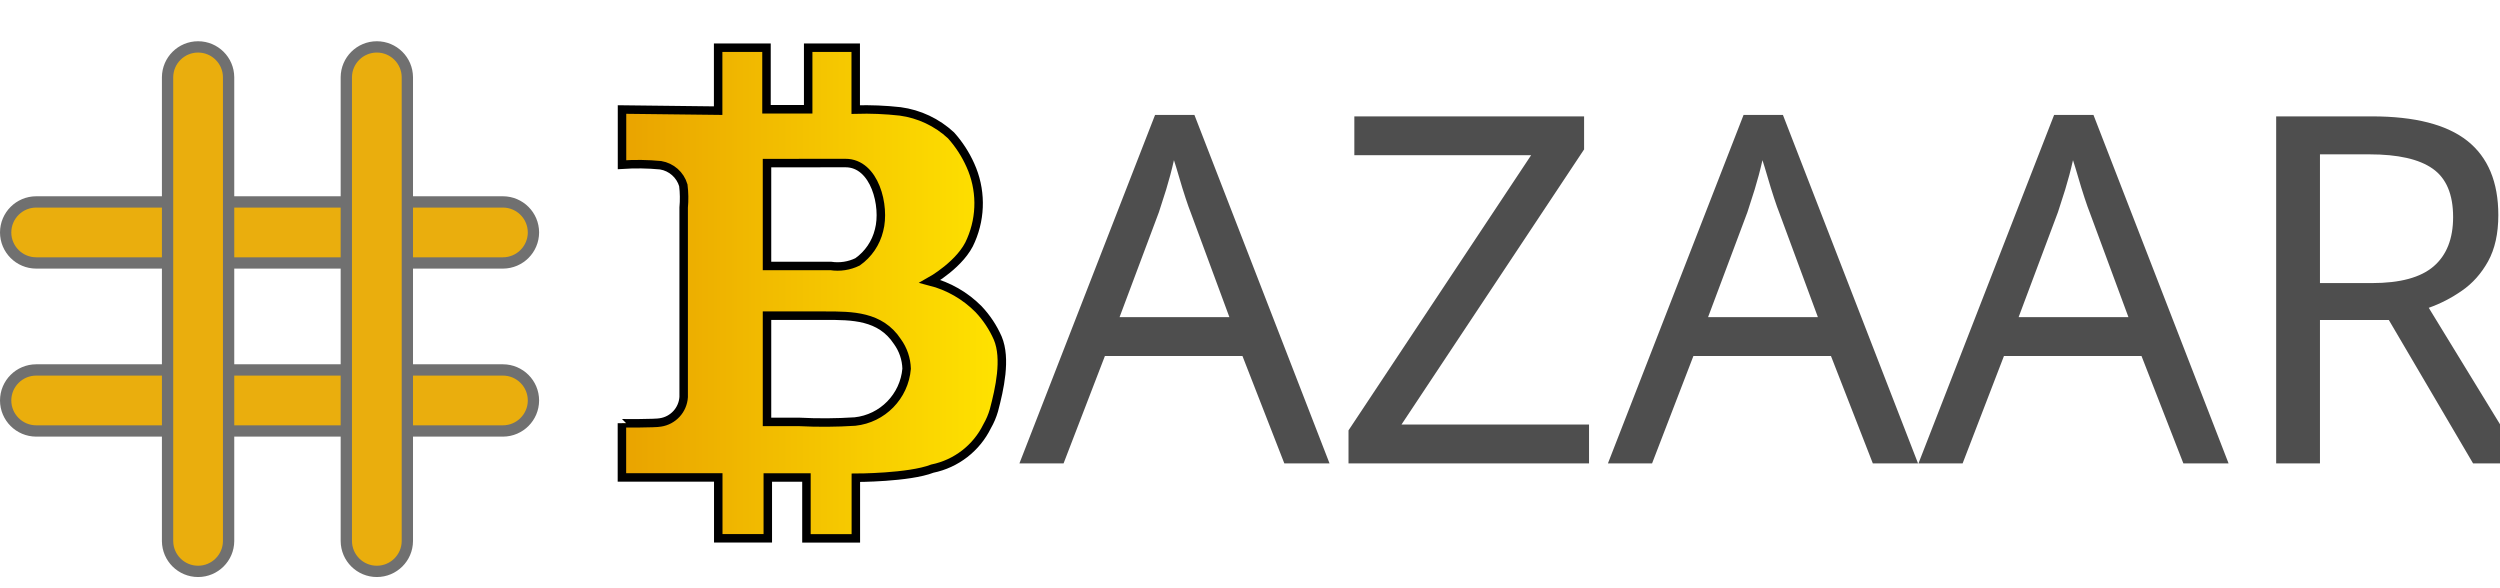
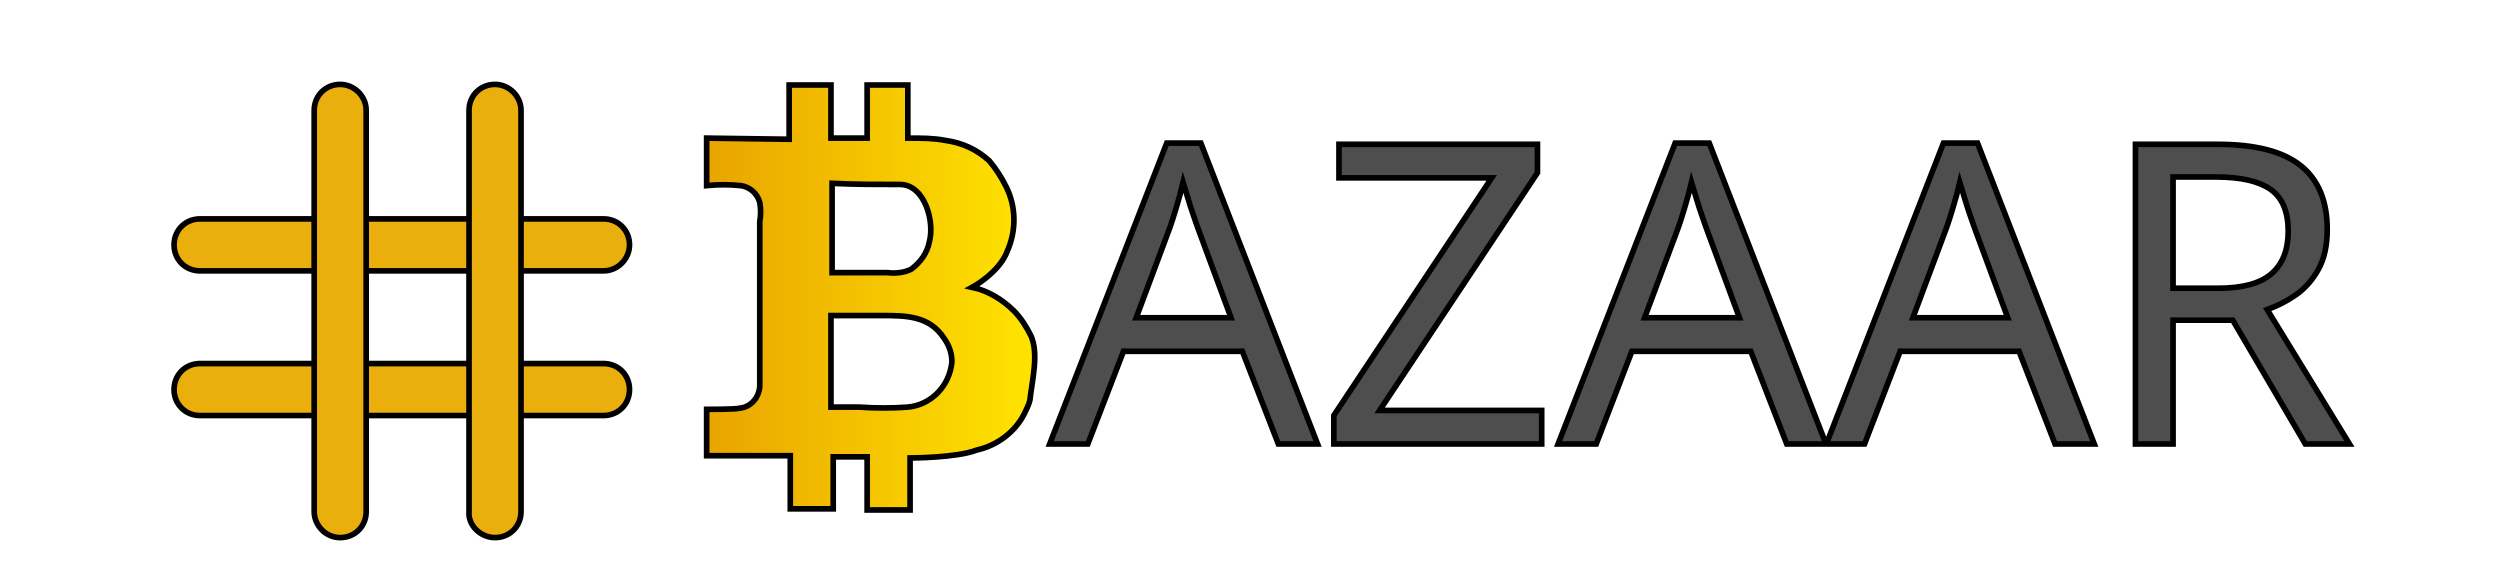
- <svg xmlns="http://www.w3.org/2000/svg" viewBox="0 0 221.198 52">
-   <defs>
-     <style>
-       .cls-1 {
-         fill: #eaae0d;
-         stroke: #707070;
-       }
- 
-       .cls-2 {
-         stroke: #000;
-         stroke-miterlimit: 10;
-         stroke-width: 0.75px;
-         fill: url(#linear-gradient);
-       }
- 
-       .cls-3 {
-         fill: #4e4e4e;
-         stroke: rgba(0,0,0,0);
-         font-size: 43px;
-         font-family: RobotoMonoForPowerline-Medium, Roboto Mono Medium for Powerline;
-         font-weight: 500;
-       }
-     </style>
-     <linearGradient id="linear-gradient" y1="0.5" x2="1" y2="0.5" gradientUnits="objectBoundingBox">
-       <stop offset="0" stop-color="#e9a300" />
-       <stop offset="1" stop-color="#ffe300" />
-     </linearGradient>
-   </defs>
-   <g id="Group_370" data-name="Group 370" transform="translate(-376.5 -1077.033)">
-     <path id="Path_92" data-name="Path 92" class="cls-1" d="M46.7,47.947h0a2.706,2.706,0,0,0-2.7-2.7H2.7a2.706,2.706,0,0,0-2.7,2.7H0a2.706,2.706,0,0,0,2.7,2.7H44.007A2.708,2.708,0,0,0,46.7,47.947Z" transform="translate(377 1049.652)" />
-     <path id="Path_93" data-name="Path 93" class="cls-1" d="M46.7,98.907h0a2.706,2.706,0,0,0-2.7-2.7H2.7a2.706,2.706,0,0,0-2.7,2.7H0a2.706,2.706,0,0,0,2.7,2.7H44.007A2.706,2.706,0,0,0,46.7,98.907Z" transform="translate(377 1013.558)" />
+ <svg xmlns="http://www.w3.org/2000/svg" version="1.1" id="Layer_1" x="0px" y="0px" viewBox="0 0 221.2 52" style="enable-background:new 0 0 221.2 52;" xml:space="preserve">
+   <style type="text/css">
+ 	.st0{fill:#EAAE0D;stroke:#000000;stroke-width:0.5;}
+ 	.st1{fill:url(#Path_91_1_);stroke:#000000;stroke-width:0.5;stroke-miterlimit:10;}
+ 	.st2{fill:#4E4E4E;stroke:#000000;stroke-width:0.5;stroke-miterlimit:10;}
+ 	.st3{font-family:'RobotoMonoForPowerline-Medium';}
+ 	.st4{font-size:37.147px;}
+ </style>
+   <g id="Group_370" transform="translate(-376.5 -1077.033)">
+     <path id="Path_92" class="st0" d="M432.2,1098.7L432.2,1098.7c0-1.3-1-2.3-2.3-2.3h-35.7c-1.3,0-2.3,1-2.3,2.3l0,0   c0,1.3,1,2.3,2.3,2.3h35.7C431.2,1101,432.2,1099.9,432.2,1098.7z" />
+     <path id="Path_93" class="st0" d="M432.2,1111.5L432.2,1111.5c0-1.3-1-2.3-2.3-2.3h-35.7c-1.3,0-2.3,1-2.3,2.3l0,0   c0,1.3,1,2.3,2.3,2.3h35.7C431.2,1113.8,432.2,1112.8,432.2,1111.5z" />
    <g id="Layer_1-2_1_" transform="translate(431.524 1081.254)">
-       <path id="Path_91" data-name="Path 91" class="cls-2" d="M215.116,26.076a8.97,8.97,0,0,0-1.7-2.563,9.291,9.291,0,0,0-4.287-2.459s2.793-1.552,3.626-3.654a8.188,8.188,0,0,0-.06-6.622,10.177,10.177,0,0,0-1.712-2.64,8.235,8.235,0,0,0-4.5-2.123,28.259,28.259,0,0,0-3.934-.161V.38h-4.206V5.827h-3.688V.38h-4.278V5.949l-8.506-.1v4.882a21.179,21.179,0,0,1,3.416.048,2.524,2.524,0,0,1,2.009,1.775,9.236,9.236,0,0,1,.03,1.974V31.288a2.424,2.424,0,0,1-2.063,2.248c-.377.089-3.4.086-3.4.068v4.8h8.524v5.385h4.383V38.409h3.419v5.385h4.371V38.43s4.691,0,6.772-.809a6.944,6.944,0,0,0,4.844-3.746,6.292,6.292,0,0,0,.6-1.409C215.272,30.589,215.885,27.9,215.116,26.076ZM201.643,10.585c2.6-.006,3.542,3.821,2.97,5.947a4.809,4.809,0,0,1-1.9,2.795,4.02,4.02,0,0,1-2.377.363H194.7v-9.1Q198.172,10.595,201.643,10.585Zm5.41,18.2a5.136,5.136,0,0,1-4.569,4.671,42.61,42.61,0,0,1-4.931.033H194.7v-9.4h5.146c2.377,0,4.883,0,6.389,2.289A4.3,4.3,0,0,1,207.053,28.785Z" transform="translate(-181.86 -0.38)" />
+       <linearGradient id="Path_91_1_" gradientUnits="userSpaceOnUse" x1="-1755.375" y1="24.142" x2="-1754.511" y2="24.142" gradientTransform="matrix(33.617 0 0 43.414 59017.938 -1026.003)">
+         <stop offset="0" style="stop-color:#E9A300" />
+         <stop offset="1" style="stop-color:#FFE300" />
+       </linearGradient>
+       <path id="Path_91" class="st1" d="M36.2,25.5c-0.4-0.8-0.9-1.6-1.5-2.2c-1-1-2.3-1.8-3.7-2.1c0,0,2.4-1.3,3.1-3.2    c0.8-1.8,0.8-3.9-0.1-5.7c-0.4-0.8-0.9-1.6-1.5-2.3c-1.1-1-2.4-1.6-3.9-1.8C27.6,8,26.5,8,25.3,8V3.3h-3.6V8h-3.2V3.3h-3.7v4.8    L7.5,8v4.2c1-0.1,2-0.1,3,0c0.8,0.1,1.5,0.7,1.7,1.5c0.1,0.6,0.1,1.1,0,1.7V30c-0.1,1-0.8,1.8-1.8,1.9C10.1,32,7.5,32,7.5,32v4.1    h7.4v4.7h3.8v-4.6h3v4.7h3.8v-4.6c0,0,4.1,0,5.9-0.7c1.8-0.4,3.4-1.6,4.2-3.2c0.2-0.4,0.4-0.8,0.5-1.2    C36.3,29.4,36.9,27.1,36.2,25.5z M24.6,12.1c2.2,0,3.1,3.3,2.6,5.1c-0.2,1-0.8,1.8-1.6,2.4c-0.6,0.3-1.4,0.4-2.1,0.3h-4.9V12    C20.6,12.1,22.6,12.1,24.6,12.1z M29.2,27.8c-0.2,2.1-1.8,3.8-3.9,4c-1.4,0.1-2.8,0.1-4.3,0h-2.5v-8.1H23c2.1,0,4.2,0,5.5,2    C29,26.4,29.2,27.1,29.2,27.8L29.2,27.8z" />
    </g>
-     <text id="AZAAR" class="cls-3" transform="translate(466.698 1118.033)">
-       <tspan x="0" y="0">AZAAR</tspan>
-     </text>
-     <path id="Path_94" data-name="Path 94" class="cls-1" d="M50.557,48.765h0a2.7,2.7,0,0,0,2.7-2.68V5.04a2.7,2.7,0,0,0-2.7-2.68h0a2.7,2.7,0,0,0-2.7,2.68V46.085A2.7,2.7,0,0,0,50.557,48.765Z" transform="translate(343.469 1078.823)" />
-     <path id="Path_95" data-name="Path 95" class="cls-1" d="M103.387,48.765h0a2.7,2.7,0,0,0,2.7-2.68V5.04a2.7,2.7,0,0,0-2.7-2.68h0a2.7,2.7,0,0,0-2.7,2.68V46.085A2.7,2.7,0,0,0,103.387,48.765Z" transform="translate(306.455 1078.823)" />
+     <text transform="matrix(1 0 0 1 469.3745 1116.318)" class="st2 st3 st4">AZAAR</text>
+     <path id="Path_94" class="st0" d="M406.6,1124.6L406.6,1124.6c1.3,0,2.3-1,2.3-2.3v-35.5c0-1.3-1.1-2.3-2.3-2.3l0,0   c-1.3,0-2.3,1-2.3,2.3v35.5C404.3,1123.5,405.3,1124.6,406.6,1124.6z" />
+     <path id="Path_95" class="st0" d="M420.3,1124.6L420.3,1124.6c1.3,0,2.3-1,2.3-2.3v-35.5c0-1.3-1.1-2.3-2.3-2.3l0,0   c-1.3,0-2.3,1-2.3,2.3v35.5C417.9,1123.5,419,1124.6,420.3,1124.6z" />
  </g>
</svg>
